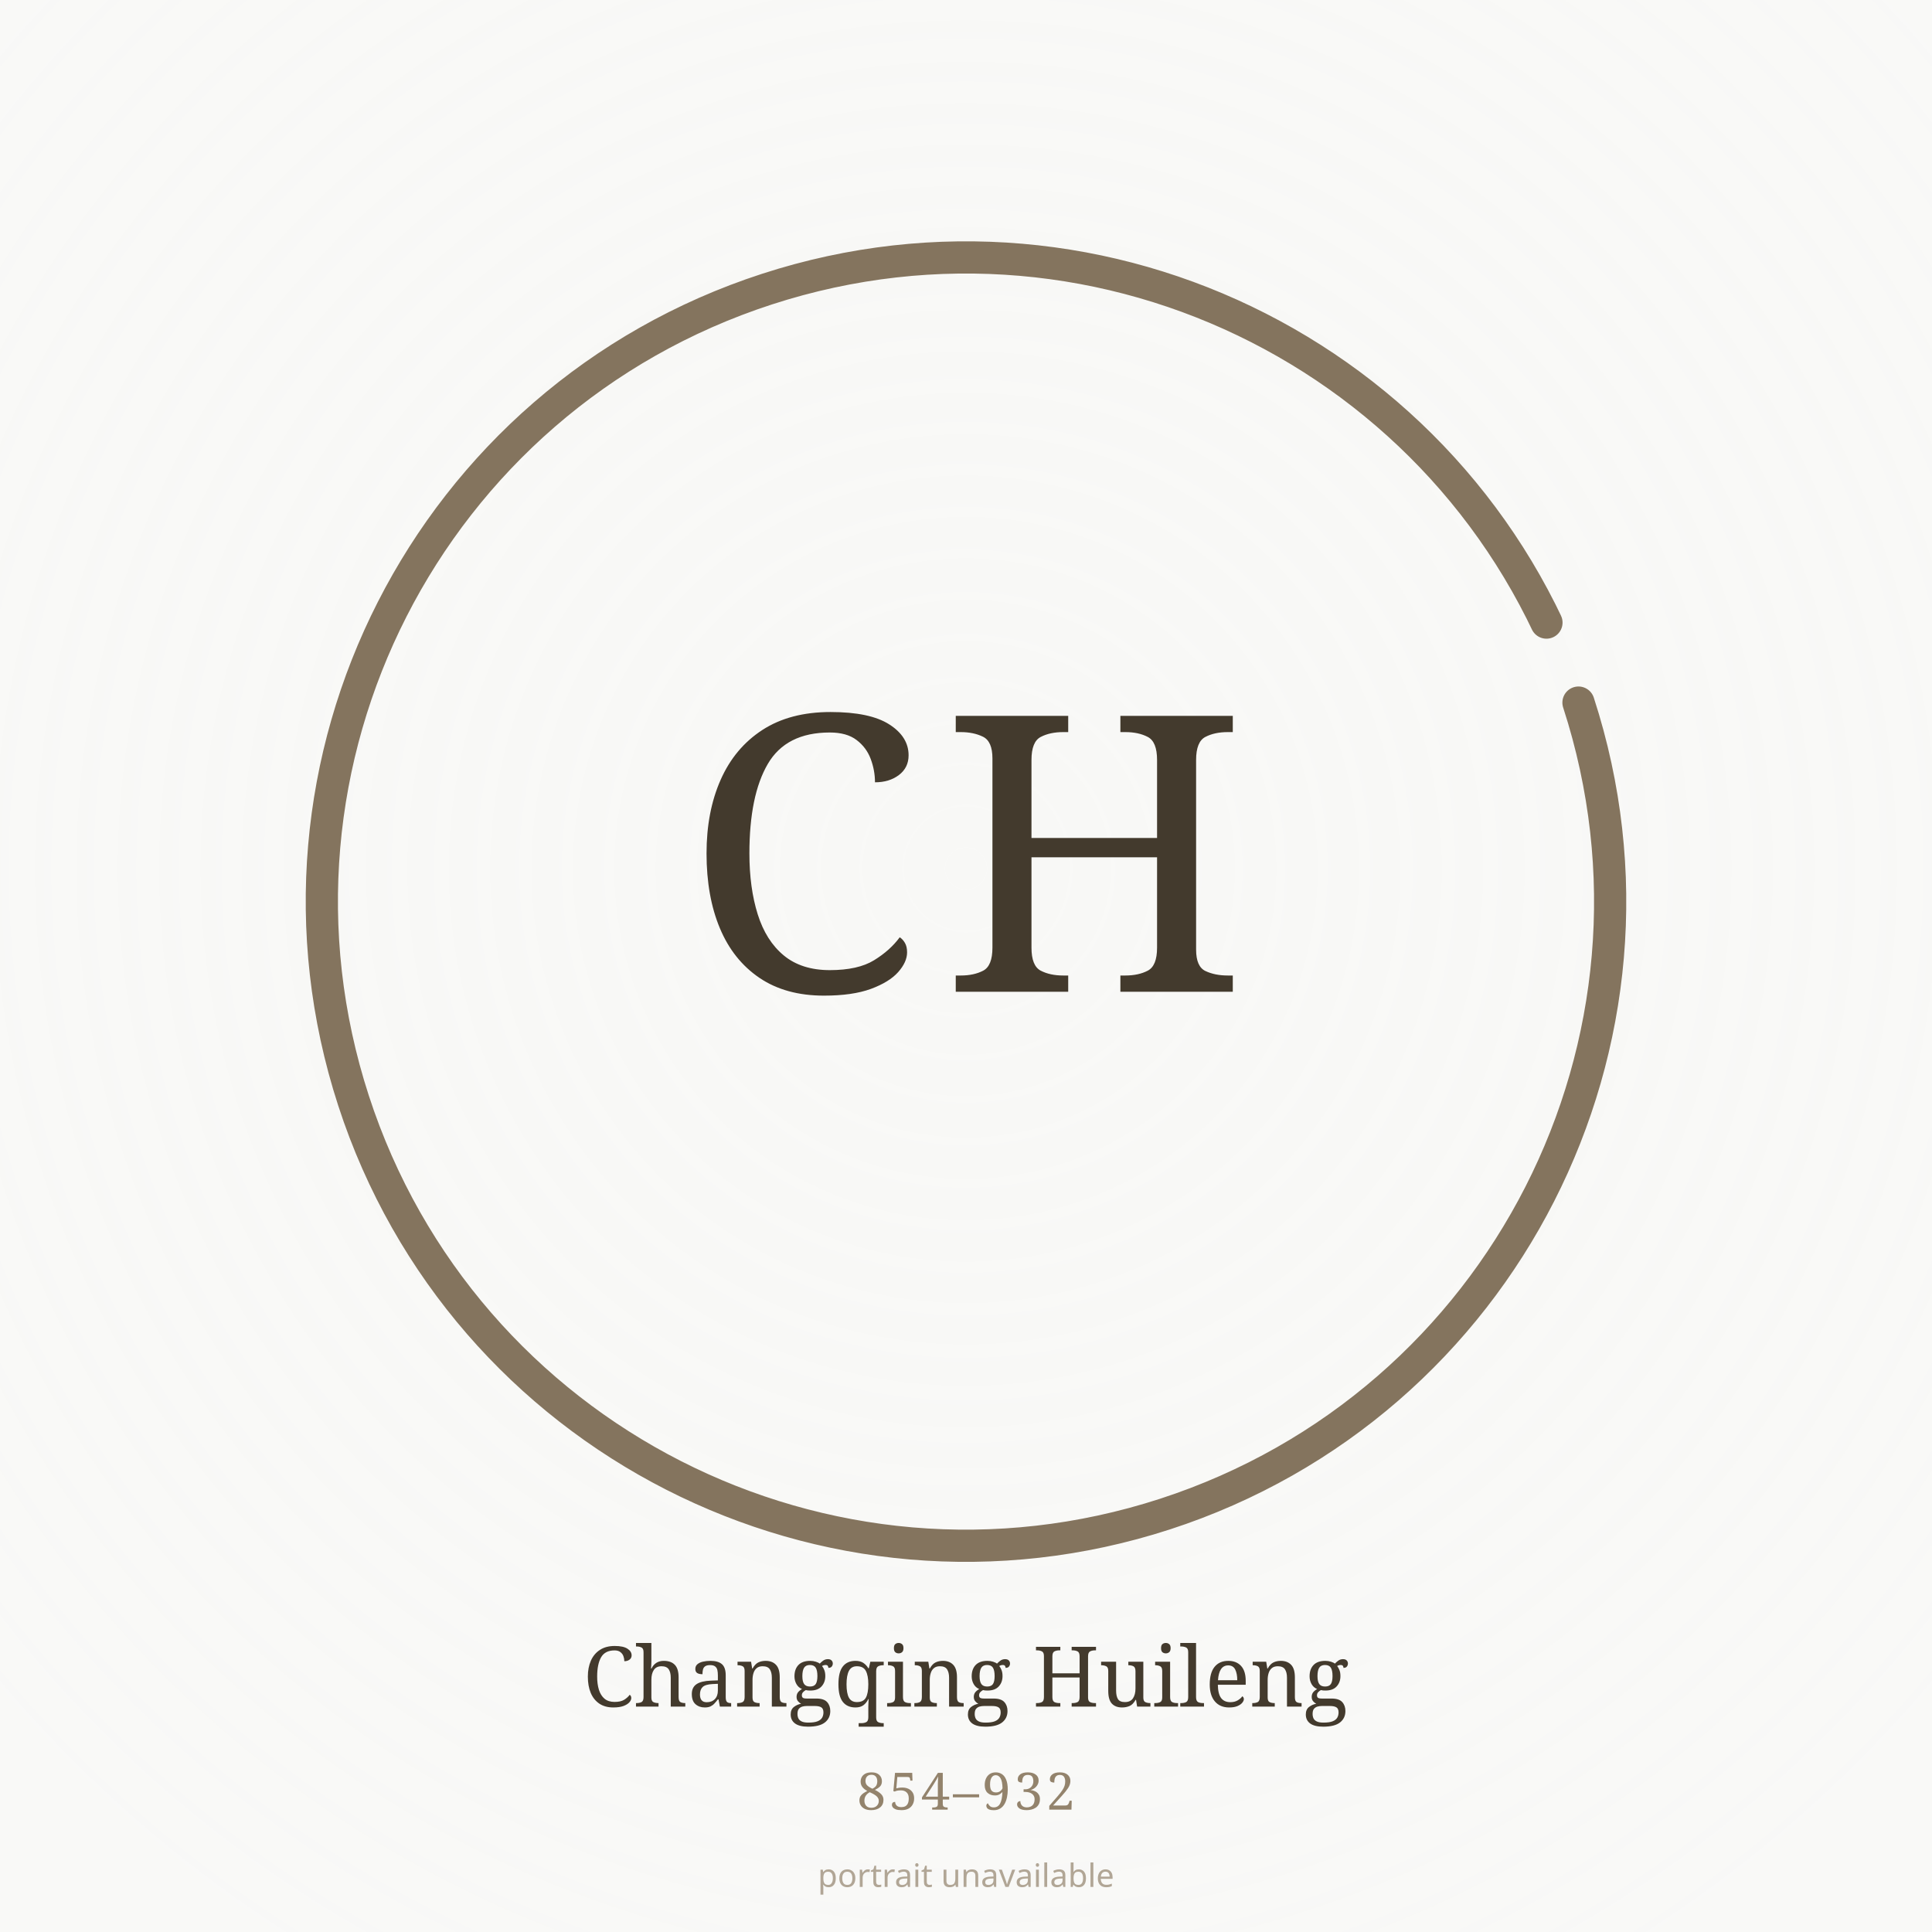
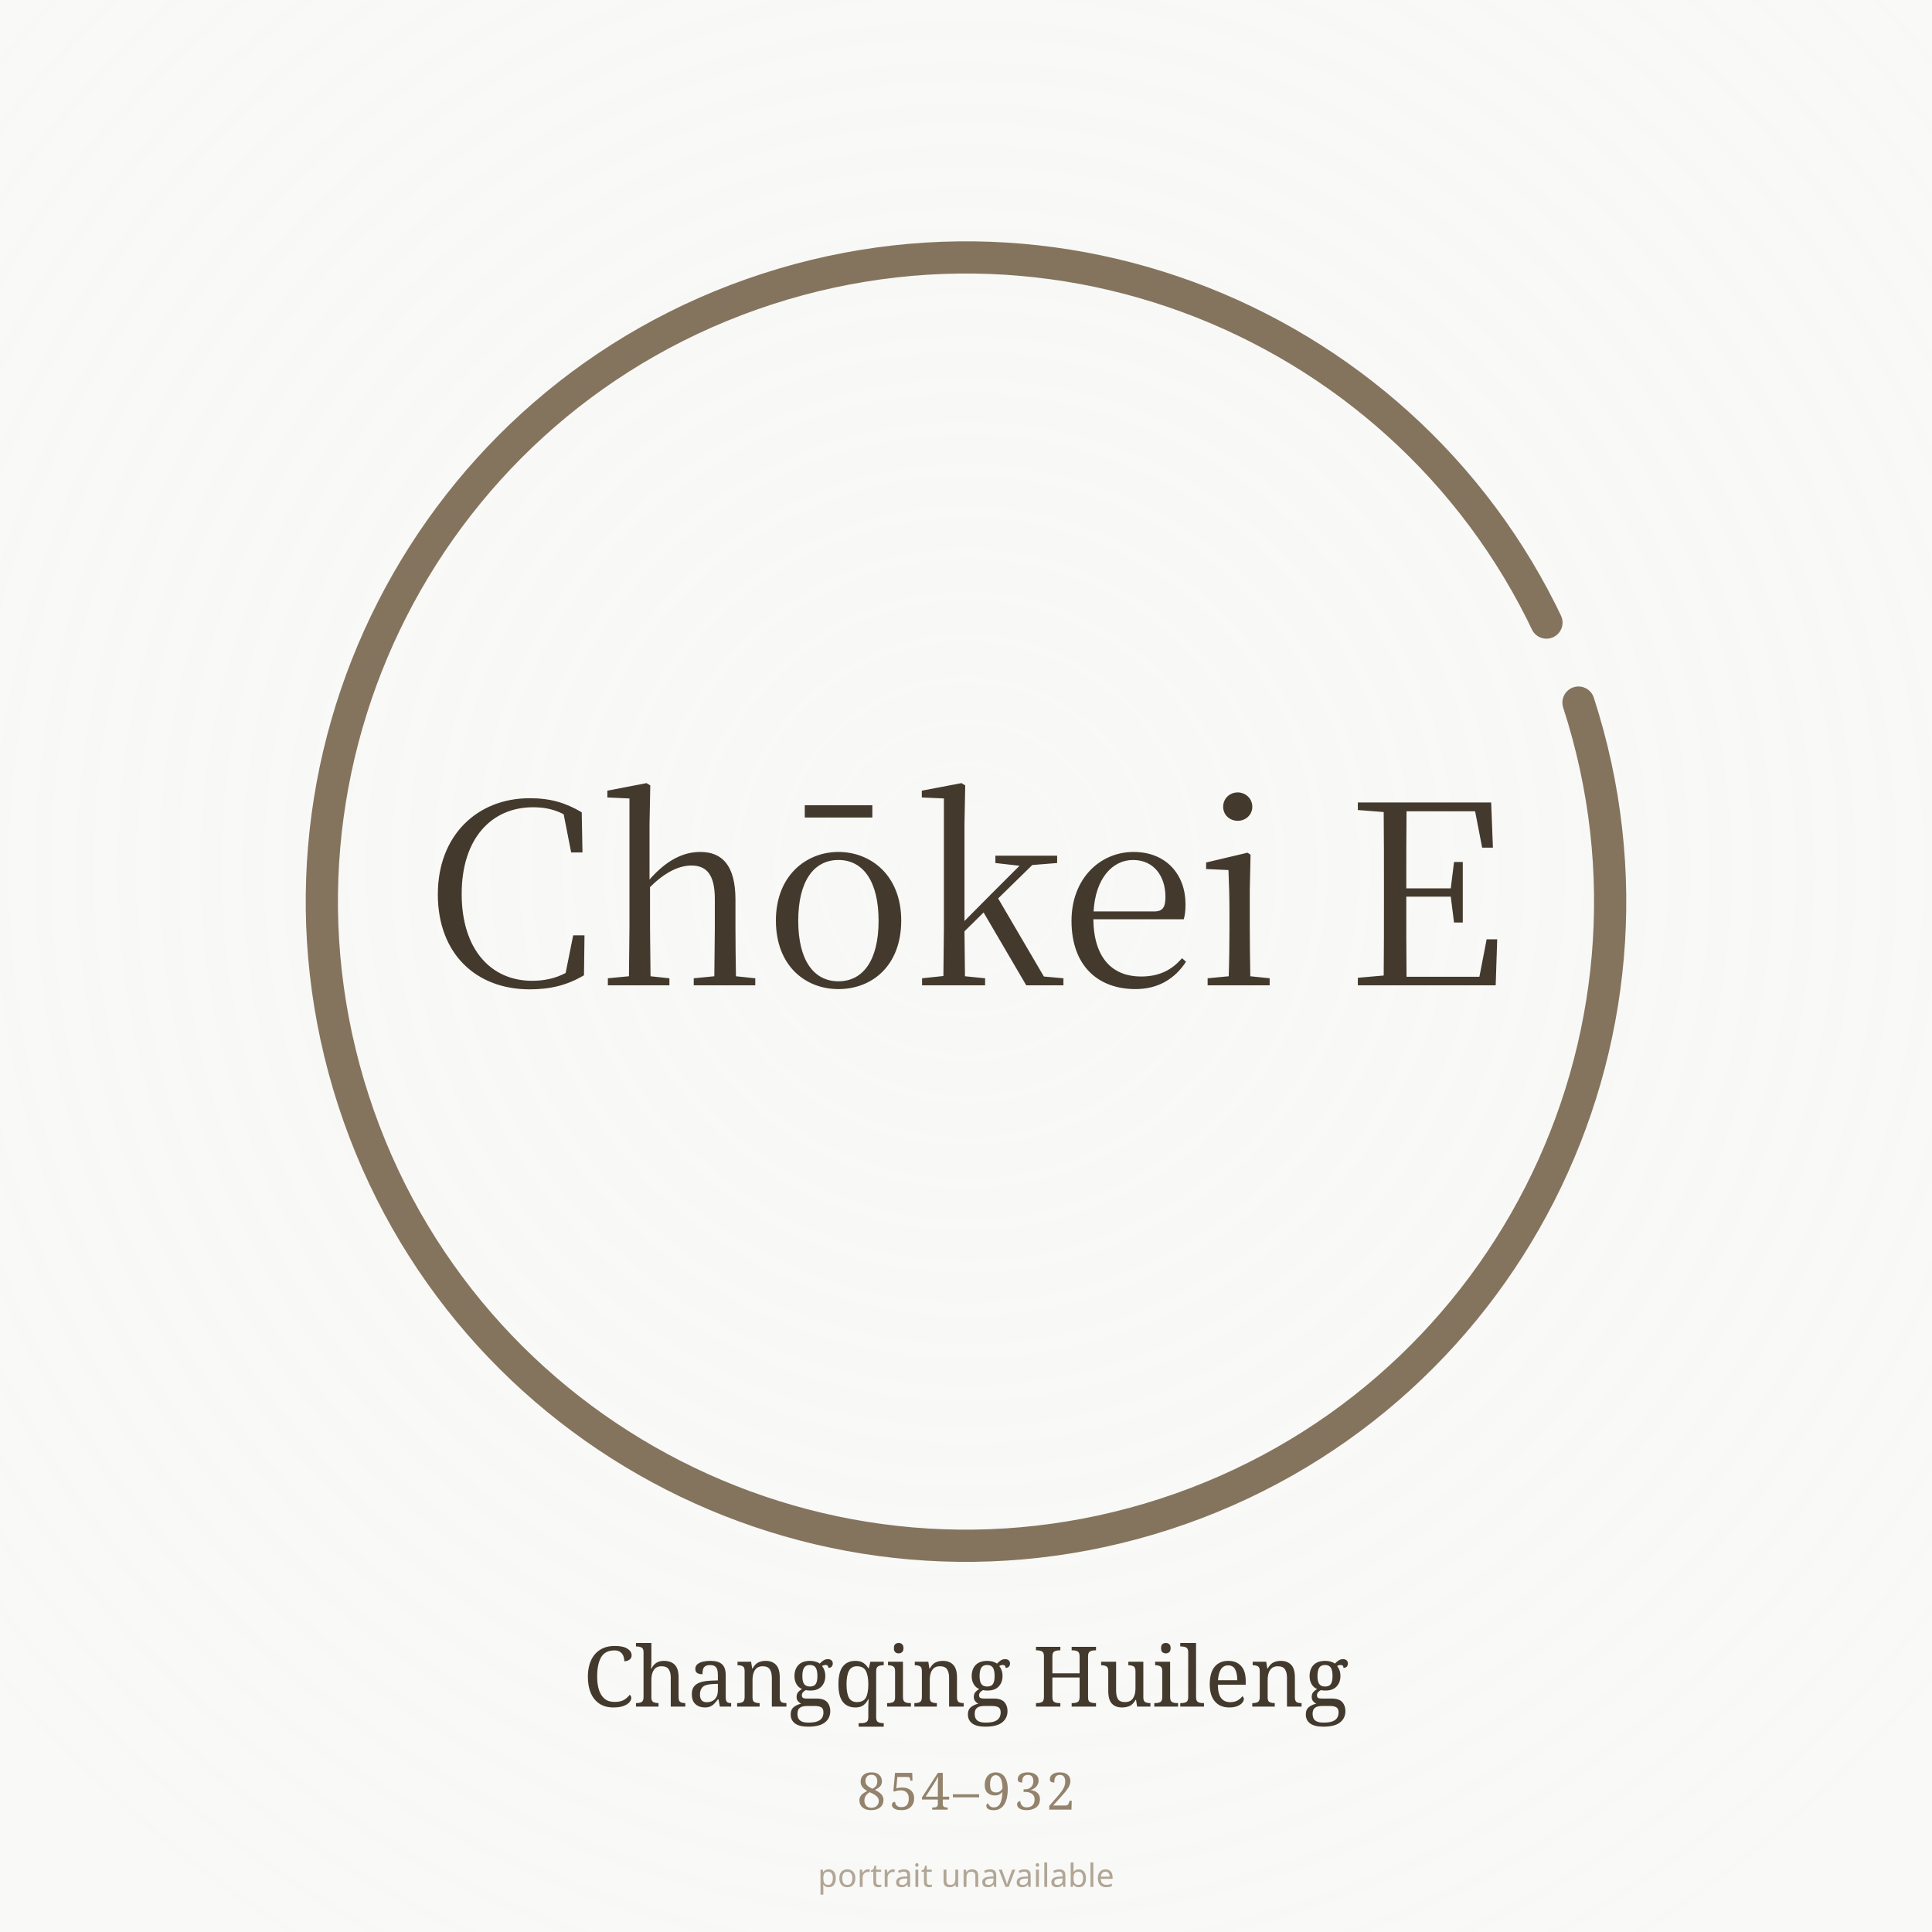
<svg xmlns="http://www.w3.org/2000/svg" viewBox="0 0 600 600" width="600" height="600" role="img" aria-label="Changqing Huileng — portrait unavailable">
  <defs>
    <radialGradient id="paper" cx="50%" cy="45%" r="65%">
      <stop offset="0%" stop-color="hsl(35, 14%, 97%)" stop-opacity="1" />
      <stop offset="100%" stop-color="hsl(35, 14%, 97%)" stop-opacity="0.88" />
    </radialGradient>
  </defs>
  <rect width="600" height="600" fill="url(#paper)" />
  <g transform="translate(300 280)">
    <circle r="200" fill="none" stroke="hsl(35, 25%, 35%)" stroke-width="10" stroke-linecap="round" stroke-dasharray="1230 30" transform="rotate(-18)" opacity="0.85" />
-     <text y="28" text-anchor="middle" font-family="Cormorant Garamond, serif" font-size="120" fill="hsl(35, 20%, 22%)" style="font-weight:500; letter-spacing:6px;">CH</text>
+     <text y="26" text-anchor="middle" font-family="Songti SC, STSong, Noto Serif CJK TC, serif" font-size="78" fill="hsl(35, 20%, 22%)" style="font-weight:500;">Chōkei E</text>
  </g>
  <text x="300" y="530" text-anchor="middle" font-family="Cormorant Garamond, serif" font-size="26" fill="hsl(35, 20%, 22%)" style="font-weight:500;">Changqing Huileng</text>
  <text x="300" y="562" text-anchor="middle" font-family="Cormorant Garamond, serif" font-size="16" fill="hsl(35, 15%, 50%)" style="letter-spacing:1px;">854–932</text>
  <text x="300" y="586" text-anchor="middle" font-family="system-ui, sans-serif" font-size="10" fill="hsl(35, 15%, 50%)" opacity="0.7">portrait unavailable</text>
</svg>
